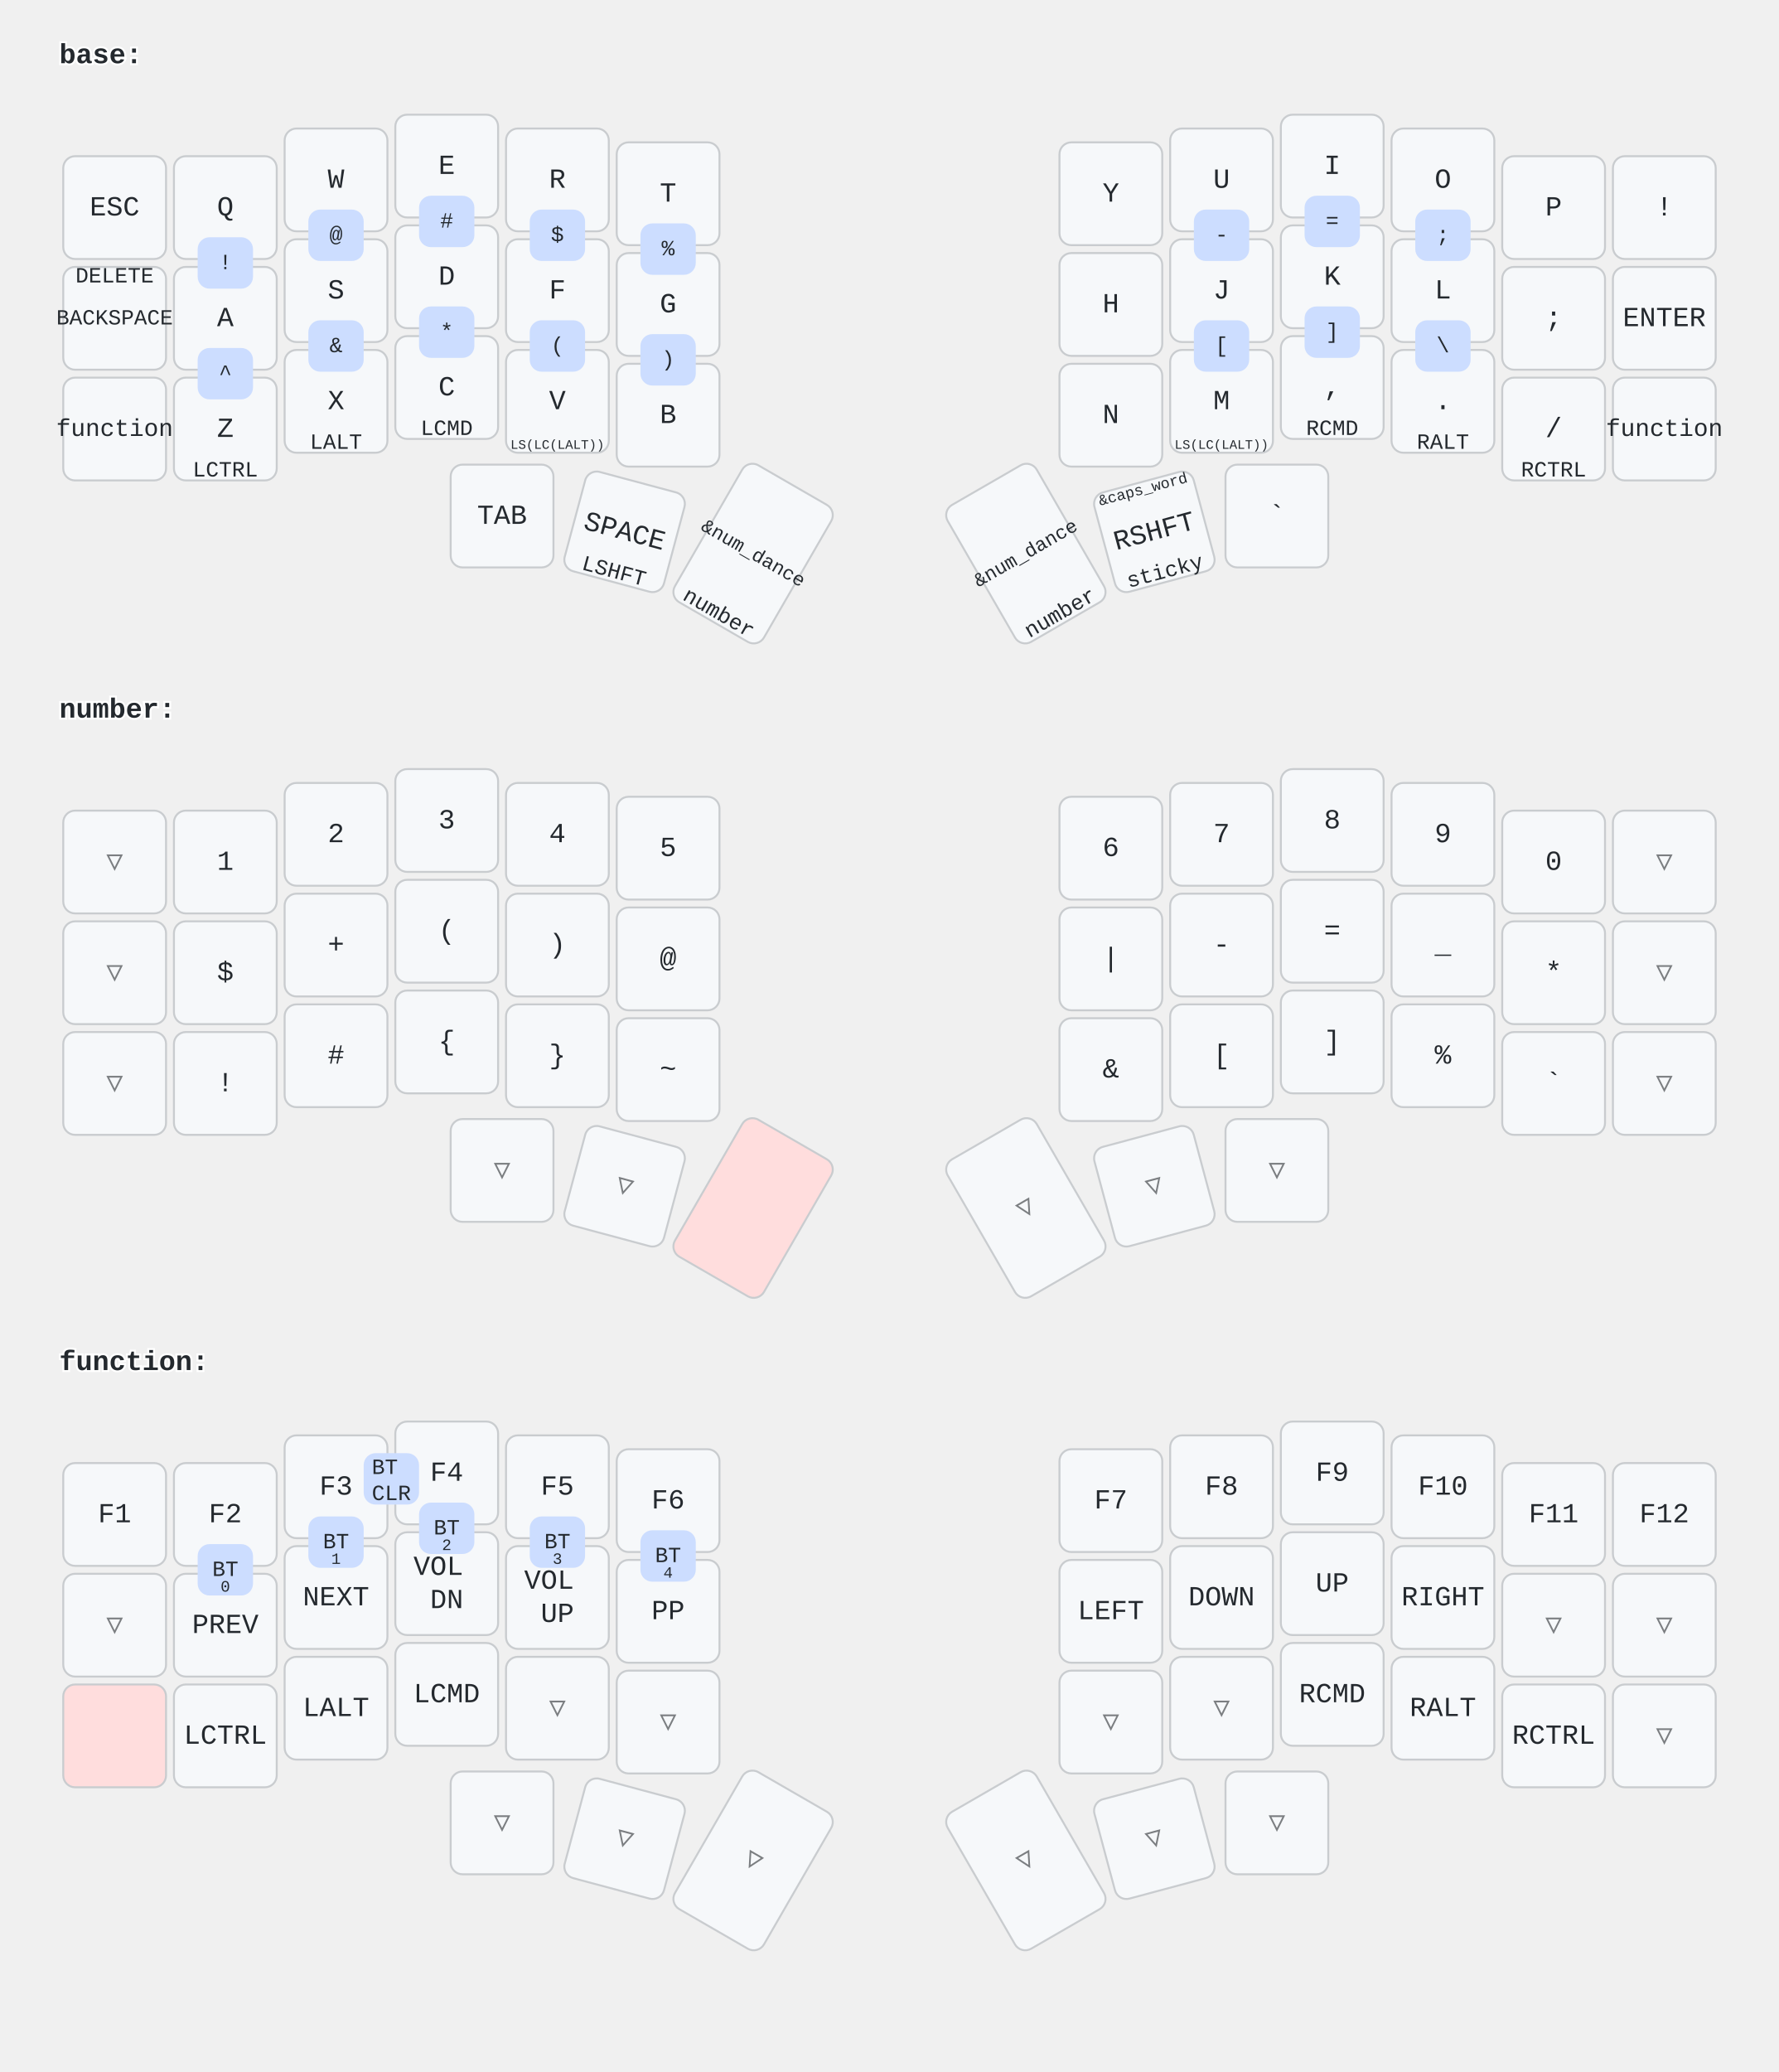
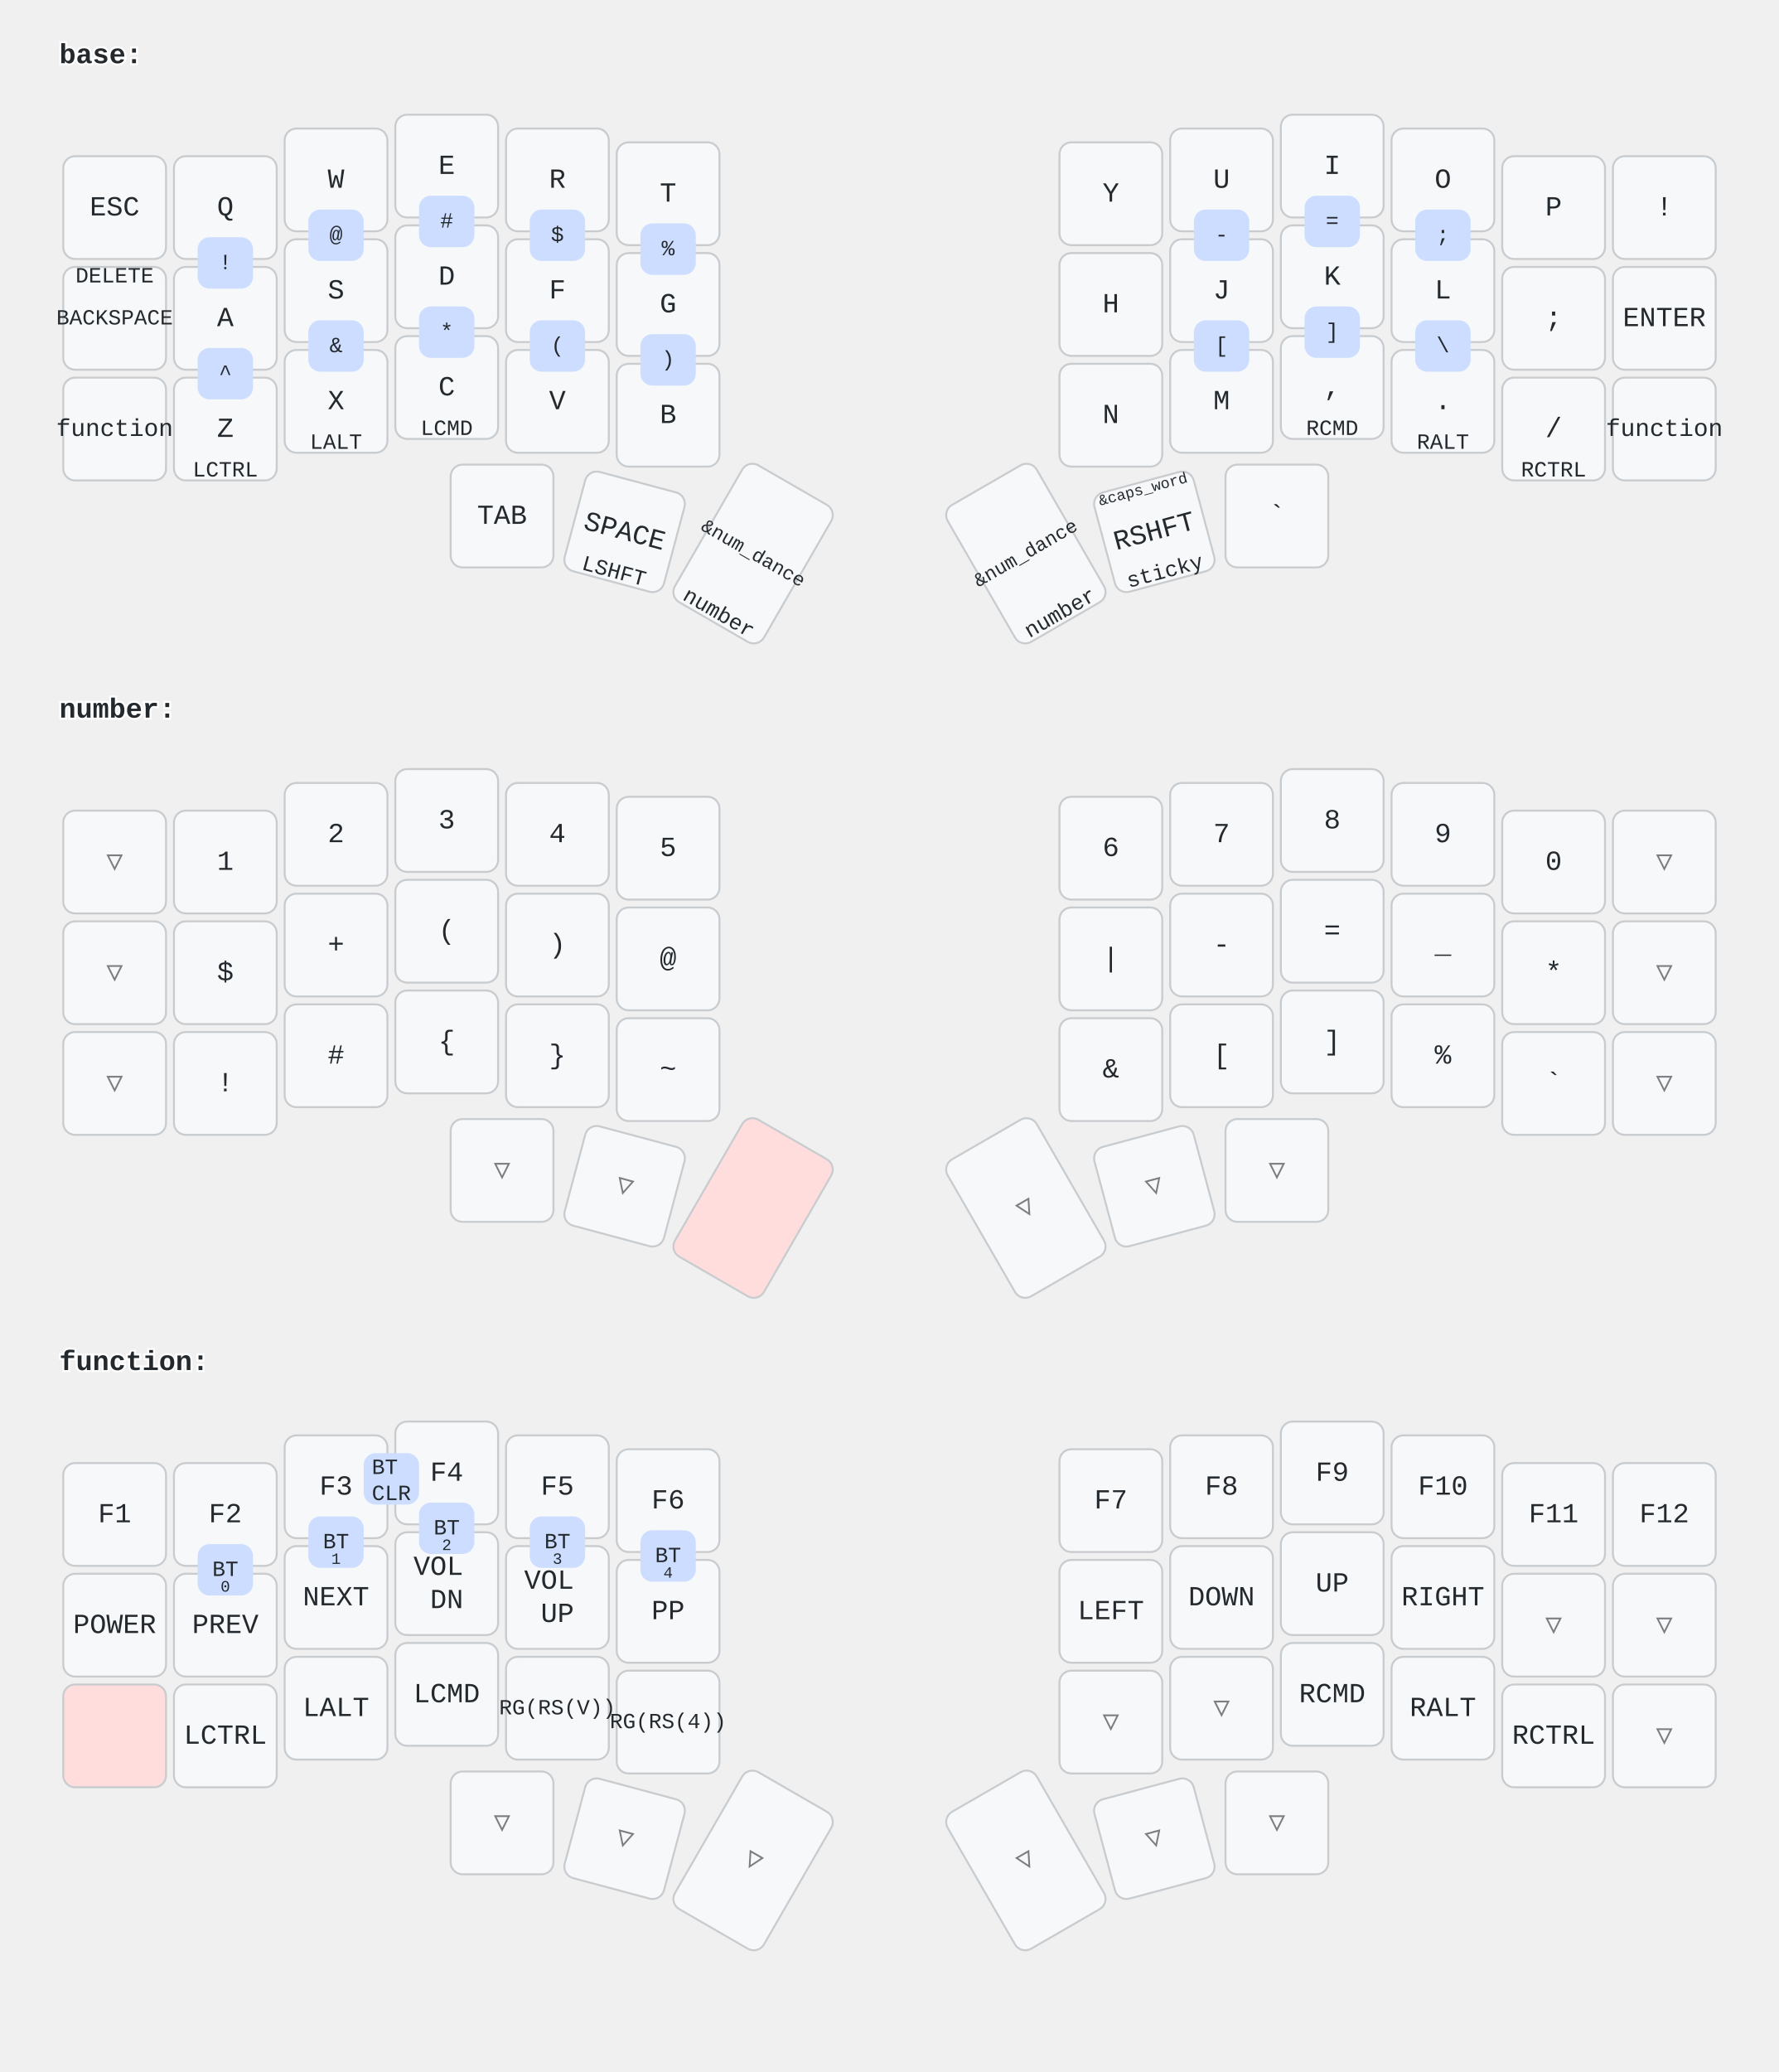
<svg xmlns="http://www.w3.org/2000/svg" width="900" height="1048" viewBox="0 0 900 1048" class="keymap">
  <style>/* inherit to force styles through use tags */
svg path {
    fill: inherit;
}

/* font and background color specifications */
svg.keymap {
    font-family: SFMono-Regular,Consolas,Liberation Mono,Menlo,monospace;
    font-size: 14px;
    font-kerning: normal;
    text-rendering: optimizeLegibility;
    fill: #24292e;
}

/* default key styling */
rect.key {
    fill: #f6f8fa;
    stroke: #c9cccf;
    stroke-width: 1;
}

/* default key side styling, only used is draw_key_sides is set */
rect.side {
    filter: brightness(90%);
}

/* color accent for combo boxes */
rect.combo, rect.combo-separate {
    fill: #cdf;
}

/* color accent for held keys */
rect.held, rect.combo.held {
    fill: #fdd;
}

/* color accent for ghost (optional) keys */
rect.ghost, rect.combo.ghost {
    stroke-dasharray: 4, 4;
    stroke-width: 2;
}

text {
    text-anchor: middle;
    dominant-baseline: middle;
}

/* styling for layer labels */
text.label {
    font-weight: bold;
    text-anchor: start;
    stroke: white;
    stroke-width: 2;
    paint-order: stroke;
}

/* styling for combo tap, and key hold/shifted label text */
text.combo, text.hold, text.shifted {
    font-size: 11px;
}

text.hold {
    text-anchor: middle;
    dominant-baseline: auto;
}

text.shifted {
    text-anchor: middle;
    dominant-baseline: hanging;
}

/* styling for hold/shifted label text in combo box */
text.combo.hold, text.combo.shifted {
    font-size: 8px;
}

/* lighter symbol for transparent keys */
text.trans {
    fill: #7b7e81;
}

/* styling for combo dendrons */
path.combo {
    stroke-width: 1;
    stroke: gray;
    fill: none;
}

/* Start Tabler Icons Cleanup */
/* cannot use height/width with glyphs */
.icon-tabler &gt; path {
    fill: inherit;
    stroke: inherit;
    stroke-width: 2;
}
/* hide tabler's default box */
.icon-tabler &gt; path[stroke="none"][fill="none"] {
    visibility: hidden;
}
/* End Tabler Icons Cleanup */
</style>
  <g transform="translate(30, 0)" class="layer-base">
    <text x="0" y="28" class="label">base:</text>
    <g transform="translate(0, 56)">
      <g transform="translate(28, 49)" class="key keypos-0">
        <rect rx="6" ry="6" x="-26" y="-26" width="52" height="52" class="key" />
        <text x="0" y="0" class="key tap">ESC</text>
      </g>
      <g transform="translate(84, 49)" class="key keypos-1">
        <rect rx="6" ry="6" x="-26" y="-26" width="52" height="52" class="key" />
        <text x="0" y="0" class="key tap">Q</text>
      </g>
      <g transform="translate(140, 35)" class="key keypos-2">
        <rect rx="6" ry="6" x="-26" y="-26" width="52" height="52" class="key" />
        <text x="0" y="0" class="key tap">W</text>
      </g>
      <g transform="translate(196, 28)" class="key keypos-3">
        <rect rx="6" ry="6" x="-26" y="-26" width="52" height="52" class="key" />
        <text x="0" y="0" class="key tap">E</text>
      </g>
      <g transform="translate(252, 35)" class="key keypos-4">
        <rect rx="6" ry="6" x="-26" y="-26" width="52" height="52" class="key" />
        <text x="0" y="0" class="key tap">R</text>
      </g>
      <g transform="translate(308, 42)" class="key keypos-5">
        <rect rx="6" ry="6" x="-26" y="-26" width="52" height="52" class="key" />
        <text x="0" y="0" class="key tap">T</text>
      </g>
      <g transform="translate(532, 42)" class="key keypos-6">
        <rect rx="6" ry="6" x="-26" y="-26" width="52" height="52" class="key" />
        <text x="0" y="0" class="key tap">Y</text>
      </g>
      <g transform="translate(588, 35)" class="key keypos-7">
        <rect rx="6" ry="6" x="-26" y="-26" width="52" height="52" class="key" />
        <text x="0" y="0" class="key tap">U</text>
      </g>
      <g transform="translate(644, 28)" class="key keypos-8">
        <rect rx="6" ry="6" x="-26" y="-26" width="52" height="52" class="key" />
        <text x="0" y="0" class="key tap">I</text>
      </g>
      <g transform="translate(700, 35)" class="key keypos-9">
        <rect rx="6" ry="6" x="-26" y="-26" width="52" height="52" class="key" />
        <text x="0" y="0" class="key tap">O</text>
      </g>
      <g transform="translate(756, 49)" class="key keypos-10">
        <rect rx="6" ry="6" x="-26" y="-26" width="52" height="52" class="key" />
        <text x="0" y="0" class="key tap">P</text>
      </g>
      <g transform="translate(812, 49)" class="key keypos-11">
        <rect rx="6" ry="6" x="-26" y="-26" width="52" height="52" class="key" />
        <text x="0" y="0" class="key tap">!</text>
      </g>
      <g transform="translate(28, 105)" class="key keypos-12">
        <rect rx="6" ry="6" x="-26" y="-26" width="52" height="52" class="key" />
        <text x="0" y="0" class="key tap">
          <tspan style="font-size: 78%">BACKSPACE</tspan>
        </text>
        <text x="0" y="-24" class="key shifted">DELETE</text>
      </g>
      <g transform="translate(84, 105)" class="key keypos-13">
        <rect rx="6" ry="6" x="-26" y="-26" width="52" height="52" class="key" />
        <text x="0" y="0" class="key tap">A</text>
      </g>
      <g transform="translate(140, 91)" class="key keypos-14">
        <rect rx="6" ry="6" x="-26" y="-26" width="52" height="52" class="key" />
        <text x="0" y="0" class="key tap">S</text>
      </g>
      <g transform="translate(196, 84)" class="key keypos-15">
        <rect rx="6" ry="6" x="-26" y="-26" width="52" height="52" class="key" />
        <text x="0" y="0" class="key tap">D</text>
      </g>
      <g transform="translate(252, 91)" class="key keypos-16">
        <rect rx="6" ry="6" x="-26" y="-26" width="52" height="52" class="key" />
        <text x="0" y="0" class="key tap">F</text>
      </g>
      <g transform="translate(308, 98)" class="key keypos-17">
        <rect rx="6" ry="6" x="-26" y="-26" width="52" height="52" class="key" />
        <text x="0" y="0" class="key tap">G</text>
      </g>
      <g transform="translate(532, 98)" class="key keypos-18">
        <rect rx="6" ry="6" x="-26" y="-26" width="52" height="52" class="key" />
        <text x="0" y="0" class="key tap">H</text>
      </g>
      <g transform="translate(588, 91)" class="key keypos-19">
        <rect rx="6" ry="6" x="-26" y="-26" width="52" height="52" class="key" />
        <text x="0" y="0" class="key tap">J</text>
      </g>
      <g transform="translate(644, 84)" class="key keypos-20">
        <rect rx="6" ry="6" x="-26" y="-26" width="52" height="52" class="key" />
        <text x="0" y="0" class="key tap">K</text>
      </g>
      <g transform="translate(700, 91)" class="key keypos-21">
        <rect rx="6" ry="6" x="-26" y="-26" width="52" height="52" class="key" />
        <text x="0" y="0" class="key tap">L</text>
      </g>
      <g transform="translate(756, 105)" class="key keypos-22">
        <rect rx="6" ry="6" x="-26" y="-26" width="52" height="52" class="key" />
        <text x="0" y="0" class="key tap">;</text>
      </g>
      <g transform="translate(812, 105)" class="key keypos-23">
        <rect rx="6" ry="6" x="-26" y="-26" width="52" height="52" class="key" />
        <text x="0" y="0" class="key tap">ENTER</text>
      </g>
      <g transform="translate(28, 161)" class="key keypos-24">
        <rect rx="6" ry="6" x="-26" y="-26" width="52" height="52" class="key" />
        <text x="0" y="0" class="key tap">
          <tspan style="font-size: 88%">function</tspan>
        </text>
      </g>
      <g transform="translate(84, 161)" class="key keypos-25">
        <rect rx="6" ry="6" x="-26" y="-26" width="52" height="52" class="key" />
        <text x="0" y="0" class="key tap">Z</text>
        <text x="0" y="24" class="key hold">LCTRL</text>
      </g>
      <g transform="translate(140, 147)" class="key keypos-26">
        <rect rx="6" ry="6" x="-26" y="-26" width="52" height="52" class="key" />
        <text x="0" y="0" class="key tap">X</text>
        <text x="0" y="24" class="key hold">LALT</text>
      </g>
      <g transform="translate(196, 140)" class="key keypos-27">
        <rect rx="6" ry="6" x="-26" y="-26" width="52" height="52" class="key" />
        <text x="0" y="0" class="key tap">C</text>
        <text x="0" y="24" class="key hold">LCMD</text>
      </g>
      <g transform="translate(252, 147)" class="key keypos-28">
        <rect rx="6" ry="6" x="-26" y="-26" width="52" height="52" class="key" />
        <text x="0" y="0" class="key tap">V</text>
-         <text x="0" y="24" class="key hold">
-           <tspan style="font-size: 60%">LS(LC(LALT))</tspan>
-         </text>
      </g>
      <g transform="translate(308, 154)" class="key keypos-29">
        <rect rx="6" ry="6" x="-26" y="-26" width="52" height="52" class="key" />
        <text x="0" y="0" class="key tap">B</text>
      </g>
      <g transform="translate(532, 154)" class="key keypos-30">
        <rect rx="6" ry="6" x="-26" y="-26" width="52" height="52" class="key" />
        <text x="0" y="0" class="key tap">N</text>
      </g>
      <g transform="translate(588, 147)" class="key keypos-31">
        <rect rx="6" ry="6" x="-26" y="-26" width="52" height="52" class="key" />
        <text x="0" y="0" class="key tap">M</text>
-         <text x="0" y="24" class="key hold">
-           <tspan style="font-size: 60%">LS(LC(LALT))</tspan>
-         </text>
      </g>
      <g transform="translate(644, 140)" class="key keypos-32">
        <rect rx="6" ry="6" x="-26" y="-26" width="52" height="52" class="key" />
        <text x="0" y="0" class="key tap">,</text>
        <text x="0" y="24" class="key hold">RCMD</text>
      </g>
      <g transform="translate(700, 147)" class="key keypos-33">
        <rect rx="6" ry="6" x="-26" y="-26" width="52" height="52" class="key" />
        <text x="0" y="0" class="key tap">.</text>
        <text x="0" y="24" class="key hold">RALT</text>
      </g>
      <g transform="translate(756, 161)" class="key keypos-34">
        <rect rx="6" ry="6" x="-26" y="-26" width="52" height="52" class="key" />
        <text x="0" y="0" class="key tap">/</text>
        <text x="0" y="24" class="key hold">RCTRL</text>
      </g>
      <g transform="translate(812, 161)" class="key keypos-35">
        <rect rx="6" ry="6" x="-26" y="-26" width="52" height="52" class="key" />
        <text x="0" y="0" class="key tap">
          <tspan style="font-size: 88%">function</tspan>
        </text>
      </g>
      <g transform="translate(224, 205)" class="key keypos-36">
        <rect rx="6" ry="6" x="-26" y="-26" width="52" height="52" class="key" />
        <text x="0" y="0" class="key tap">TAB</text>
      </g>
      <g transform="translate(286, 213) rotate(15.0)" class="key keypos-37">
        <rect rx="6" ry="6" x="-26" y="-26" width="52" height="52" class="key" />
        <text x="0" y="0" class="key tap">SPACE</text>
        <text x="0" y="24" class="key hold">LSHFT</text>
      </g>
      <g transform="translate(351, 224) rotate(30.0)" class="key keypos-38">
        <rect rx="6" ry="6" x="-26" y="-40" width="52" height="80" class="key" />
        <text x="0" y="0" class="key tap">
          <tspan style="font-size: 70%">&amp;num_dance</tspan>
        </text>
        <text x="0" y="38" class="key hold">number</text>
      </g>
      <g transform="translate(489, 224) rotate(-30.0)" class="key keypos-39">
        <rect rx="6" ry="6" x="-26" y="-40" width="52" height="80" class="key" />
        <text x="0" y="0" class="key tap">
          <tspan style="font-size: 70%">&amp;num_dance</tspan>
        </text>
        <text x="0" y="38" class="key hold">number</text>
      </g>
      <g transform="translate(554, 213) rotate(-15.0)" class="key keypos-40">
        <rect rx="6" ry="6" x="-26" y="-26" width="52" height="52" class="key" />
        <text x="0" y="0" class="key tap">RSHFT</text>
        <text x="0" y="24" class="key hold">sticky</text>
        <text x="0" y="-24" class="key shifted">
          <tspan style="font-size: 70%">&amp;caps_word</tspan>
        </text>
      </g>
      <g transform="translate(616, 205)" class="key keypos-41">
        <rect rx="6" ry="6" x="-26" y="-26" width="52" height="52" class="key" />
        <text x="0" y="0" class="key tap">`</text>
      </g>
      <g class="combo combopos-0">
        <rect rx="6" ry="6" x="70" y="64" width="28" height="26" class="combo" />
        <text x="84" y="77" class="combo tap">!</text>
      </g>
      <g class="combo combopos-1">
        <rect rx="6" ry="6" x="126" y="50" width="28" height="26" class="combo" />
        <text x="140" y="63" class="combo tap">@</text>
      </g>
      <g class="combo combopos-2">
        <rect rx="6" ry="6" x="182" y="43" width="28" height="26" class="combo" />
        <text x="196" y="56" class="combo tap">#</text>
      </g>
      <g class="combo combopos-3">
        <rect rx="6" ry="6" x="238" y="50" width="28" height="26" class="combo" />
        <text x="252" y="63" class="combo tap">$</text>
      </g>
      <g class="combo combopos-4">
        <rect rx="6" ry="6" x="294" y="57" width="28" height="26" class="combo" />
        <text x="308" y="70" class="combo tap">%</text>
      </g>
      <g class="combo combopos-5">
        <rect rx="6" ry="6" x="70" y="120" width="28" height="26" class="combo" />
        <text x="84" y="133" class="combo tap">^</text>
      </g>
      <g class="combo combopos-6">
        <rect rx="6" ry="6" x="126" y="106" width="28" height="26" class="combo" />
        <text x="140" y="119" class="combo tap">&amp;</text>
      </g>
      <g class="combo combopos-7">
        <rect rx="6" ry="6" x="182" y="99" width="28" height="26" class="combo" />
        <text x="196" y="112" class="combo tap">*</text>
      </g>
      <g class="combo combopos-8">
        <rect rx="6" ry="6" x="238" y="106" width="28" height="26" class="combo" />
        <text x="252" y="119" class="combo tap">(</text>
      </g>
      <g class="combo combopos-9">
        <rect rx="6" ry="6" x="294" y="113" width="28" height="26" class="combo" />
        <text x="308" y="126" class="combo tap">)</text>
      </g>
      <g class="combo combopos-10">
        <rect rx="6" ry="6" x="574" y="50" width="28" height="26" class="combo" />
        <text x="588" y="63" class="combo tap">-</text>
      </g>
      <g class="combo combopos-11">
        <rect rx="6" ry="6" x="630" y="43" width="28" height="26" class="combo" />
        <text x="644" y="56" class="combo tap">=</text>
      </g>
      <g class="combo combopos-12">
        <rect rx="6" ry="6" x="686" y="50" width="28" height="26" class="combo" />
        <text x="700" y="63" class="combo tap">;</text>
      </g>
      <g class="combo combopos-13">
        <rect rx="6" ry="6" x="574" y="106" width="28" height="26" class="combo" />
        <text x="588" y="119" class="combo tap">[</text>
      </g>
      <g class="combo combopos-14">
        <rect rx="6" ry="6" x="630" y="99" width="28" height="26" class="combo" />
        <text x="644" y="112" class="combo tap">]</text>
      </g>
      <g class="combo combopos-15">
        <rect rx="6" ry="6" x="686" y="106" width="28" height="26" class="combo" />
        <text x="700" y="119" class="combo tap">\</text>
      </g>
    </g>
  </g>
  <g transform="translate(30, 331)" class="layer-number">
    <text x="0" y="28" class="label">number:</text>
    <g transform="translate(0, 56)">
      <g transform="translate(28, 49)" class="key trans keypos-0">
        <rect rx="6" ry="6" x="-26" y="-26" width="52" height="52" class="key trans" />
        <text x="0" y="0" class="key trans tap">▽</text>
      </g>
      <g transform="translate(84, 49)" class="key keypos-1">
        <rect rx="6" ry="6" x="-26" y="-26" width="52" height="52" class="key" />
        <text x="0" y="0" class="key tap">1</text>
      </g>
      <g transform="translate(140, 35)" class="key keypos-2">
        <rect rx="6" ry="6" x="-26" y="-26" width="52" height="52" class="key" />
        <text x="0" y="0" class="key tap">2</text>
      </g>
      <g transform="translate(196, 28)" class="key keypos-3">
        <rect rx="6" ry="6" x="-26" y="-26" width="52" height="52" class="key" />
        <text x="0" y="0" class="key tap">3</text>
      </g>
      <g transform="translate(252, 35)" class="key keypos-4">
        <rect rx="6" ry="6" x="-26" y="-26" width="52" height="52" class="key" />
        <text x="0" y="0" class="key tap">4</text>
      </g>
      <g transform="translate(308, 42)" class="key keypos-5">
        <rect rx="6" ry="6" x="-26" y="-26" width="52" height="52" class="key" />
        <text x="0" y="0" class="key tap">5</text>
      </g>
      <g transform="translate(532, 42)" class="key keypos-6">
        <rect rx="6" ry="6" x="-26" y="-26" width="52" height="52" class="key" />
        <text x="0" y="0" class="key tap">6</text>
      </g>
      <g transform="translate(588, 35)" class="key keypos-7">
        <rect rx="6" ry="6" x="-26" y="-26" width="52" height="52" class="key" />
        <text x="0" y="0" class="key tap">7</text>
      </g>
      <g transform="translate(644, 28)" class="key keypos-8">
        <rect rx="6" ry="6" x="-26" y="-26" width="52" height="52" class="key" />
        <text x="0" y="0" class="key tap">8</text>
      </g>
      <g transform="translate(700, 35)" class="key keypos-9">
        <rect rx="6" ry="6" x="-26" y="-26" width="52" height="52" class="key" />
        <text x="0" y="0" class="key tap">9</text>
      </g>
      <g transform="translate(756, 49)" class="key keypos-10">
        <rect rx="6" ry="6" x="-26" y="-26" width="52" height="52" class="key" />
        <text x="0" y="0" class="key tap">0</text>
      </g>
      <g transform="translate(812, 49)" class="key trans keypos-11">
        <rect rx="6" ry="6" x="-26" y="-26" width="52" height="52" class="key trans" />
        <text x="0" y="0" class="key trans tap">▽</text>
      </g>
      <g transform="translate(28, 105)" class="key trans keypos-12">
        <rect rx="6" ry="6" x="-26" y="-26" width="52" height="52" class="key trans" />
        <text x="0" y="0" class="key trans tap">▽</text>
      </g>
      <g transform="translate(84, 105)" class="key keypos-13">
        <rect rx="6" ry="6" x="-26" y="-26" width="52" height="52" class="key" />
        <text x="0" y="0" class="key tap">$</text>
      </g>
      <g transform="translate(140, 91)" class="key keypos-14">
        <rect rx="6" ry="6" x="-26" y="-26" width="52" height="52" class="key" />
        <text x="0" y="0" class="key tap">+</text>
      </g>
      <g transform="translate(196, 84)" class="key keypos-15">
        <rect rx="6" ry="6" x="-26" y="-26" width="52" height="52" class="key" />
        <text x="0" y="0" class="key tap">(</text>
      </g>
      <g transform="translate(252, 91)" class="key keypos-16">
        <rect rx="6" ry="6" x="-26" y="-26" width="52" height="52" class="key" />
        <text x="0" y="0" class="key tap">)</text>
      </g>
      <g transform="translate(308, 98)" class="key keypos-17">
        <rect rx="6" ry="6" x="-26" y="-26" width="52" height="52" class="key" />
        <text x="0" y="0" class="key tap">@</text>
      </g>
      <g transform="translate(532, 98)" class="key keypos-18">
        <rect rx="6" ry="6" x="-26" y="-26" width="52" height="52" class="key" />
        <text x="0" y="0" class="key tap">|</text>
      </g>
      <g transform="translate(588, 91)" class="key keypos-19">
        <rect rx="6" ry="6" x="-26" y="-26" width="52" height="52" class="key" />
        <text x="0" y="0" class="key tap">-</text>
      </g>
      <g transform="translate(644, 84)" class="key keypos-20">
        <rect rx="6" ry="6" x="-26" y="-26" width="52" height="52" class="key" />
        <text x="0" y="0" class="key tap">=</text>
      </g>
      <g transform="translate(700, 91)" class="key keypos-21">
        <rect rx="6" ry="6" x="-26" y="-26" width="52" height="52" class="key" />
        <text x="0" y="0" class="key tap">_</text>
      </g>
      <g transform="translate(756, 105)" class="key keypos-22">
        <rect rx="6" ry="6" x="-26" y="-26" width="52" height="52" class="key" />
        <text x="0" y="0" class="key tap">*</text>
      </g>
      <g transform="translate(812, 105)" class="key trans keypos-23">
        <rect rx="6" ry="6" x="-26" y="-26" width="52" height="52" class="key trans" />
        <text x="0" y="0" class="key trans tap">▽</text>
      </g>
      <g transform="translate(28, 161)" class="key trans keypos-24">
        <rect rx="6" ry="6" x="-26" y="-26" width="52" height="52" class="key trans" />
        <text x="0" y="0" class="key trans tap">▽</text>
      </g>
      <g transform="translate(84, 161)" class="key keypos-25">
        <rect rx="6" ry="6" x="-26" y="-26" width="52" height="52" class="key" />
        <text x="0" y="0" class="key tap">!</text>
      </g>
      <g transform="translate(140, 147)" class="key keypos-26">
        <rect rx="6" ry="6" x="-26" y="-26" width="52" height="52" class="key" />
        <text x="0" y="0" class="key tap">#</text>
      </g>
      <g transform="translate(196, 140)" class="key keypos-27">
        <rect rx="6" ry="6" x="-26" y="-26" width="52" height="52" class="key" />
        <text x="0" y="0" class="key tap">{</text>
      </g>
      <g transform="translate(252, 147)" class="key keypos-28">
        <rect rx="6" ry="6" x="-26" y="-26" width="52" height="52" class="key" />
        <text x="0" y="0" class="key tap">}</text>
      </g>
      <g transform="translate(308, 154)" class="key keypos-29">
        <rect rx="6" ry="6" x="-26" y="-26" width="52" height="52" class="key" />
        <text x="0" y="0" class="key tap">~</text>
      </g>
      <g transform="translate(532, 154)" class="key keypos-30">
        <rect rx="6" ry="6" x="-26" y="-26" width="52" height="52" class="key" />
        <text x="0" y="0" class="key tap">&amp;</text>
      </g>
      <g transform="translate(588, 147)" class="key keypos-31">
        <rect rx="6" ry="6" x="-26" y="-26" width="52" height="52" class="key" />
        <text x="0" y="0" class="key tap">[</text>
      </g>
      <g transform="translate(644, 140)" class="key keypos-32">
        <rect rx="6" ry="6" x="-26" y="-26" width="52" height="52" class="key" />
        <text x="0" y="0" class="key tap">]</text>
      </g>
      <g transform="translate(700, 147)" class="key keypos-33">
        <rect rx="6" ry="6" x="-26" y="-26" width="52" height="52" class="key" />
        <text x="0" y="0" class="key tap">%</text>
      </g>
      <g transform="translate(756, 161)" class="key keypos-34">
        <rect rx="6" ry="6" x="-26" y="-26" width="52" height="52" class="key" />
        <text x="0" y="0" class="key tap">`</text>
      </g>
      <g transform="translate(812, 161)" class="key trans keypos-35">
        <rect rx="6" ry="6" x="-26" y="-26" width="52" height="52" class="key trans" />
        <text x="0" y="0" class="key trans tap">▽</text>
      </g>
      <g transform="translate(224, 205)" class="key trans keypos-36">
        <rect rx="6" ry="6" x="-26" y="-26" width="52" height="52" class="key trans" />
        <text x="0" y="0" class="key trans tap">▽</text>
      </g>
      <g transform="translate(286, 213) rotate(15.0)" class="key trans keypos-37">
        <rect rx="6" ry="6" x="-26" y="-26" width="52" height="52" class="key trans" />
        <text x="0" y="0" class="key trans tap">▽</text>
      </g>
      <g transform="translate(351, 224) rotate(30.0)" class="key held keypos-38">
        <rect rx="6" ry="6" x="-26" y="-40" width="52" height="80" class="key held" />
      </g>
      <g transform="translate(489, 224) rotate(-30.0)" class="key trans keypos-39">
        <rect rx="6" ry="6" x="-26" y="-40" width="52" height="80" class="key trans" />
        <text x="0" y="0" class="key trans tap">▽</text>
      </g>
      <g transform="translate(554, 213) rotate(-15.0)" class="key trans keypos-40">
        <rect rx="6" ry="6" x="-26" y="-26" width="52" height="52" class="key trans" />
        <text x="0" y="0" class="key trans tap">▽</text>
      </g>
      <g transform="translate(616, 205)" class="key trans keypos-41">
        <rect rx="6" ry="6" x="-26" y="-26" width="52" height="52" class="key trans" />
        <text x="0" y="0" class="key trans tap">▽</text>
      </g>
    </g>
  </g>
  <g transform="translate(30, 661)" class="layer-function">
    <text x="0" y="28" class="label">function:</text>
    <g transform="translate(0, 56)">
      <g transform="translate(28, 49)" class="key keypos-0">
        <rect rx="6" ry="6" x="-26" y="-26" width="52" height="52" class="key" />
        <text x="0" y="0" class="key tap">F1</text>
      </g>
      <g transform="translate(84, 49)" class="key keypos-1">
        <rect rx="6" ry="6" x="-26" y="-26" width="52" height="52" class="key" />
        <text x="0" y="0" class="key tap">F2</text>
      </g>
      <g transform="translate(140, 35)" class="key keypos-2">
        <rect rx="6" ry="6" x="-26" y="-26" width="52" height="52" class="key" />
        <text x="0" y="0" class="key tap">F3</text>
      </g>
      <g transform="translate(196, 28)" class="key keypos-3">
        <rect rx="6" ry="6" x="-26" y="-26" width="52" height="52" class="key" />
        <text x="0" y="0" class="key tap">F4</text>
      </g>
      <g transform="translate(252, 35)" class="key keypos-4">
        <rect rx="6" ry="6" x="-26" y="-26" width="52" height="52" class="key" />
        <text x="0" y="0" class="key tap">F5</text>
      </g>
      <g transform="translate(308, 42)" class="key keypos-5">
        <rect rx="6" ry="6" x="-26" y="-26" width="52" height="52" class="key" />
        <text x="0" y="0" class="key tap">F6</text>
      </g>
      <g transform="translate(532, 42)" class="key keypos-6">
        <rect rx="6" ry="6" x="-26" y="-26" width="52" height="52" class="key" />
        <text x="0" y="0" class="key tap">F7</text>
      </g>
      <g transform="translate(588, 35)" class="key keypos-7">
        <rect rx="6" ry="6" x="-26" y="-26" width="52" height="52" class="key" />
        <text x="0" y="0" class="key tap">F8</text>
      </g>
      <g transform="translate(644, 28)" class="key keypos-8">
        <rect rx="6" ry="6" x="-26" y="-26" width="52" height="52" class="key" />
        <text x="0" y="0" class="key tap">F9</text>
      </g>
      <g transform="translate(700, 35)" class="key keypos-9">
        <rect rx="6" ry="6" x="-26" y="-26" width="52" height="52" class="key" />
        <text x="0" y="0" class="key tap">F10</text>
      </g>
      <g transform="translate(756, 49)" class="key keypos-10">
        <rect rx="6" ry="6" x="-26" y="-26" width="52" height="52" class="key" />
        <text x="0" y="0" class="key tap">F11</text>
      </g>
      <g transform="translate(812, 49)" class="key keypos-11">
        <rect rx="6" ry="6" x="-26" y="-26" width="52" height="52" class="key" />
        <text x="0" y="0" class="key tap">F12</text>
      </g>
-       <g transform="translate(28, 105)" class="key trans keypos-12">
-         <rect rx="6" ry="6" x="-26" y="-26" width="52" height="52" class="key trans" />
-         <text x="0" y="0" class="key trans tap">▽</text>
+       <g transform="translate(28, 105)" class="key keypos-12">
+         <rect rx="6" ry="6" x="-26" y="-26" width="52" height="52" class="key" />
+         <text x="0" y="0" class="key tap">POWER</text>
      </g>
      <g transform="translate(84, 105)" class="key keypos-13">
        <rect rx="6" ry="6" x="-26" y="-26" width="52" height="52" class="key" />
        <text x="0" y="0" class="key tap">PREV</text>
      </g>
      <g transform="translate(140, 91)" class="key keypos-14">
        <rect rx="6" ry="6" x="-26" y="-26" width="52" height="52" class="key" />
        <text x="0" y="0" class="key tap">NEXT</text>
      </g>
      <g transform="translate(196, 84)" class="key keypos-15">
        <rect rx="6" ry="6" x="-26" y="-26" width="52" height="52" class="key" />
        <text x="0" y="0" class="key tap">
          <tspan x="0" dy="-0.6em">VOL</tspan>
          <tspan x="0" dy="1.2em">DN</tspan>
        </text>
      </g>
      <g transform="translate(252, 91)" class="key keypos-16">
        <rect rx="6" ry="6" x="-26" y="-26" width="52" height="52" class="key" />
        <text x="0" y="0" class="key tap">
          <tspan x="0" dy="-0.6em">VOL</tspan>
          <tspan x="0" dy="1.2em">UP</tspan>
        </text>
      </g>
      <g transform="translate(308, 98)" class="key keypos-17">
        <rect rx="6" ry="6" x="-26" y="-26" width="52" height="52" class="key" />
        <text x="0" y="0" class="key tap">PP</text>
      </g>
      <g transform="translate(532, 98)" class="key keypos-18">
        <rect rx="6" ry="6" x="-26" y="-26" width="52" height="52" class="key" />
        <text x="0" y="0" class="key tap">LEFT</text>
      </g>
      <g transform="translate(588, 91)" class="key keypos-19">
        <rect rx="6" ry="6" x="-26" y="-26" width="52" height="52" class="key" />
        <text x="0" y="0" class="key tap">DOWN</text>
      </g>
      <g transform="translate(644, 84)" class="key keypos-20">
        <rect rx="6" ry="6" x="-26" y="-26" width="52" height="52" class="key" />
        <text x="0" y="0" class="key tap">UP</text>
      </g>
      <g transform="translate(700, 91)" class="key keypos-21">
        <rect rx="6" ry="6" x="-26" y="-26" width="52" height="52" class="key" />
        <text x="0" y="0" class="key tap">RIGHT</text>
      </g>
      <g transform="translate(756, 105)" class="key trans keypos-22">
        <rect rx="6" ry="6" x="-26" y="-26" width="52" height="52" class="key trans" />
        <text x="0" y="0" class="key trans tap">▽</text>
      </g>
      <g transform="translate(812, 105)" class="key trans keypos-23">
        <rect rx="6" ry="6" x="-26" y="-26" width="52" height="52" class="key trans" />
        <text x="0" y="0" class="key trans tap">▽</text>
      </g>
      <g transform="translate(28, 161)" class="key held keypos-24">
        <rect rx="6" ry="6" x="-26" y="-26" width="52" height="52" class="key held" />
      </g>
      <g transform="translate(84, 161)" class="key keypos-25">
        <rect rx="6" ry="6" x="-26" y="-26" width="52" height="52" class="key" />
        <text x="0" y="0" class="key tap">LCTRL</text>
      </g>
      <g transform="translate(140, 147)" class="key keypos-26">
        <rect rx="6" ry="6" x="-26" y="-26" width="52" height="52" class="key" />
        <text x="0" y="0" class="key tap">LALT</text>
      </g>
      <g transform="translate(196, 140)" class="key keypos-27">
        <rect rx="6" ry="6" x="-26" y="-26" width="52" height="52" class="key" />
        <text x="0" y="0" class="key tap">LCMD</text>
      </g>
-       <g transform="translate(252, 147)" class="key trans keypos-28">
-         <rect rx="6" ry="6" x="-26" y="-26" width="52" height="52" class="key trans" />
-         <text x="0" y="0" class="key trans tap">▽</text>
-       </g>
-       <g transform="translate(308, 154)" class="key trans keypos-29">
-         <rect rx="6" ry="6" x="-26" y="-26" width="52" height="52" class="key trans" />
-         <text x="0" y="0" class="key trans tap">▽</text>
+       <g transform="translate(252, 147)" class="key keypos-28">
+         <rect rx="6" ry="6" x="-26" y="-26" width="52" height="52" class="key" />
+         <text x="0" y="0" class="key tap">
+           <tspan style="font-size: 78%">RG(RS(V))</tspan>
+         </text>
+       </g>
+       <g transform="translate(308, 154)" class="key keypos-29">
+         <rect rx="6" ry="6" x="-26" y="-26" width="52" height="52" class="key" />
+         <text x="0" y="0" class="key tap">
+           <tspan style="font-size: 78%">RG(RS(4))</tspan>
+         </text>
      </g>
      <g transform="translate(532, 154)" class="key trans keypos-30">
        <rect rx="6" ry="6" x="-26" y="-26" width="52" height="52" class="key trans" />
        <text x="0" y="0" class="key trans tap">▽</text>
      </g>
      <g transform="translate(588, 147)" class="key trans keypos-31">
        <rect rx="6" ry="6" x="-26" y="-26" width="52" height="52" class="key trans" />
        <text x="0" y="0" class="key trans tap">▽</text>
      </g>
      <g transform="translate(644, 140)" class="key keypos-32">
        <rect rx="6" ry="6" x="-26" y="-26" width="52" height="52" class="key" />
        <text x="0" y="0" class="key tap">RCMD</text>
      </g>
      <g transform="translate(700, 147)" class="key keypos-33">
        <rect rx="6" ry="6" x="-26" y="-26" width="52" height="52" class="key" />
        <text x="0" y="0" class="key tap">RALT</text>
      </g>
      <g transform="translate(756, 161)" class="key keypos-34">
        <rect rx="6" ry="6" x="-26" y="-26" width="52" height="52" class="key" />
        <text x="0" y="0" class="key tap">RCTRL</text>
      </g>
      <g transform="translate(812, 161)" class="key trans keypos-35">
        <rect rx="6" ry="6" x="-26" y="-26" width="52" height="52" class="key trans" />
        <text x="0" y="0" class="key trans tap">▽</text>
      </g>
      <g transform="translate(224, 205)" class="key trans keypos-36">
        <rect rx="6" ry="6" x="-26" y="-26" width="52" height="52" class="key trans" />
        <text x="0" y="0" class="key trans tap">▽</text>
      </g>
      <g transform="translate(286, 213) rotate(15.0)" class="key trans keypos-37">
        <rect rx="6" ry="6" x="-26" y="-26" width="52" height="52" class="key trans" />
        <text x="0" y="0" class="key trans tap">▽</text>
      </g>
      <g transform="translate(351, 224) rotate(30.0)" class="key trans keypos-38">
        <rect rx="6" ry="6" x="-26" y="-40" width="52" height="80" class="key trans" />
        <text x="0" y="0" class="key trans tap">▽</text>
      </g>
      <g transform="translate(489, 224) rotate(-30.0)" class="key trans keypos-39">
        <rect rx="6" ry="6" x="-26" y="-40" width="52" height="80" class="key trans" />
        <text x="0" y="0" class="key trans tap">▽</text>
      </g>
      <g transform="translate(554, 213) rotate(-15.0)" class="key trans keypos-40">
        <rect rx="6" ry="6" x="-26" y="-26" width="52" height="52" class="key trans" />
        <text x="0" y="0" class="key trans tap">▽</text>
      </g>
      <g transform="translate(616, 205)" class="key trans keypos-41">
        <rect rx="6" ry="6" x="-26" y="-26" width="52" height="52" class="key trans" />
        <text x="0" y="0" class="key trans tap">▽</text>
      </g>
      <g class="combo combopos-0">
        <rect rx="6" ry="6" x="70" y="64" width="28" height="26" class="combo" />
        <text x="84" y="77" class="combo tap">BT</text>
        <text x="84" y="88" class="combo hold">0</text>
      </g>
      <g class="combo combopos-1">
        <rect rx="6" ry="6" x="126" y="50" width="28" height="26" class="combo" />
        <text x="140" y="63" class="combo tap">BT</text>
        <text x="140" y="74" class="combo hold">1</text>
      </g>
      <g class="combo combopos-2">
        <rect rx="6" ry="6" x="182" y="43" width="28" height="26" class="combo" />
        <text x="196" y="56" class="combo tap">BT</text>
        <text x="196" y="67" class="combo hold">2</text>
      </g>
      <g class="combo combopos-3">
        <rect rx="6" ry="6" x="238" y="50" width="28" height="26" class="combo" />
        <text x="252" y="63" class="combo tap">BT</text>
        <text x="252" y="74" class="combo hold">3</text>
      </g>
      <g class="combo combopos-4">
        <rect rx="6" ry="6" x="294" y="57" width="28" height="26" class="combo" />
        <text x="308" y="70" class="combo tap">BT</text>
        <text x="308" y="81" class="combo hold">4</text>
      </g>
      <g class="combo combopos-5">
        <rect rx="6" ry="6" x="154" y="18" width="28" height="26" class="combo" />
        <text x="168" y="32" class="combo tap">
          <tspan x="168" dy="-0.6em">BT</tspan>
          <tspan x="168" dy="1.2em">CLR</tspan>
        </text>
      </g>
    </g>
  </g>
</svg>
